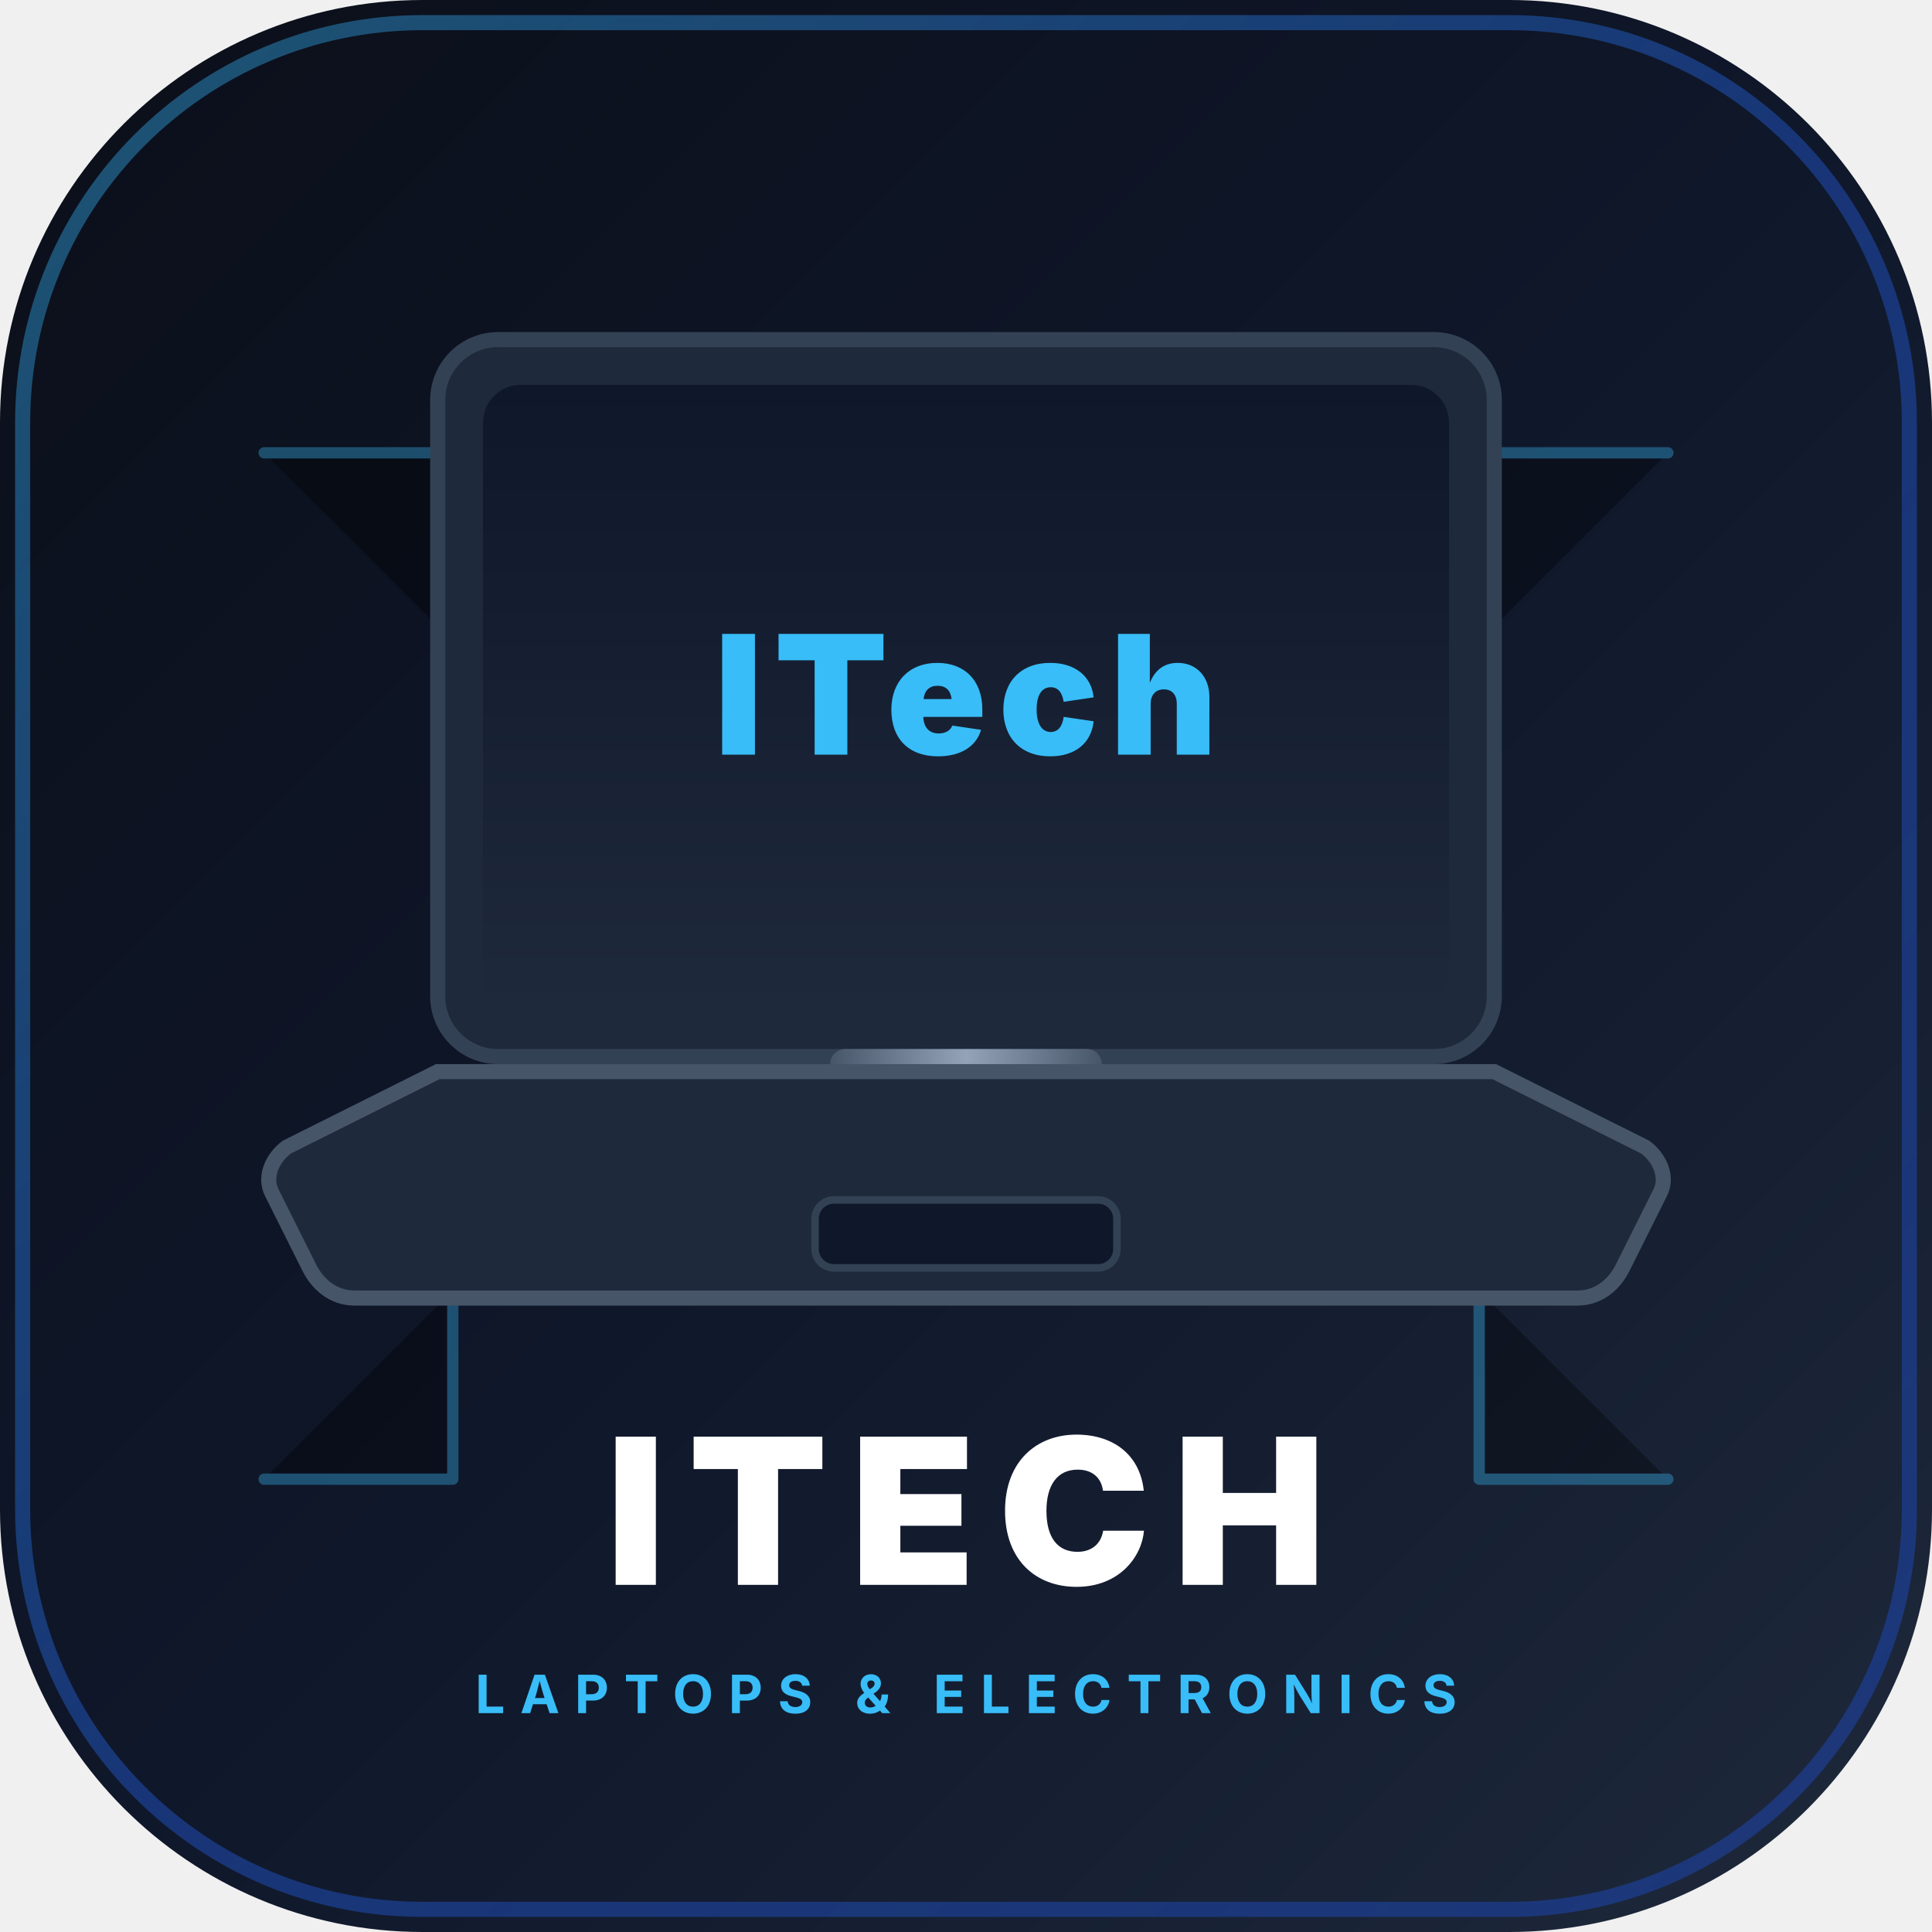
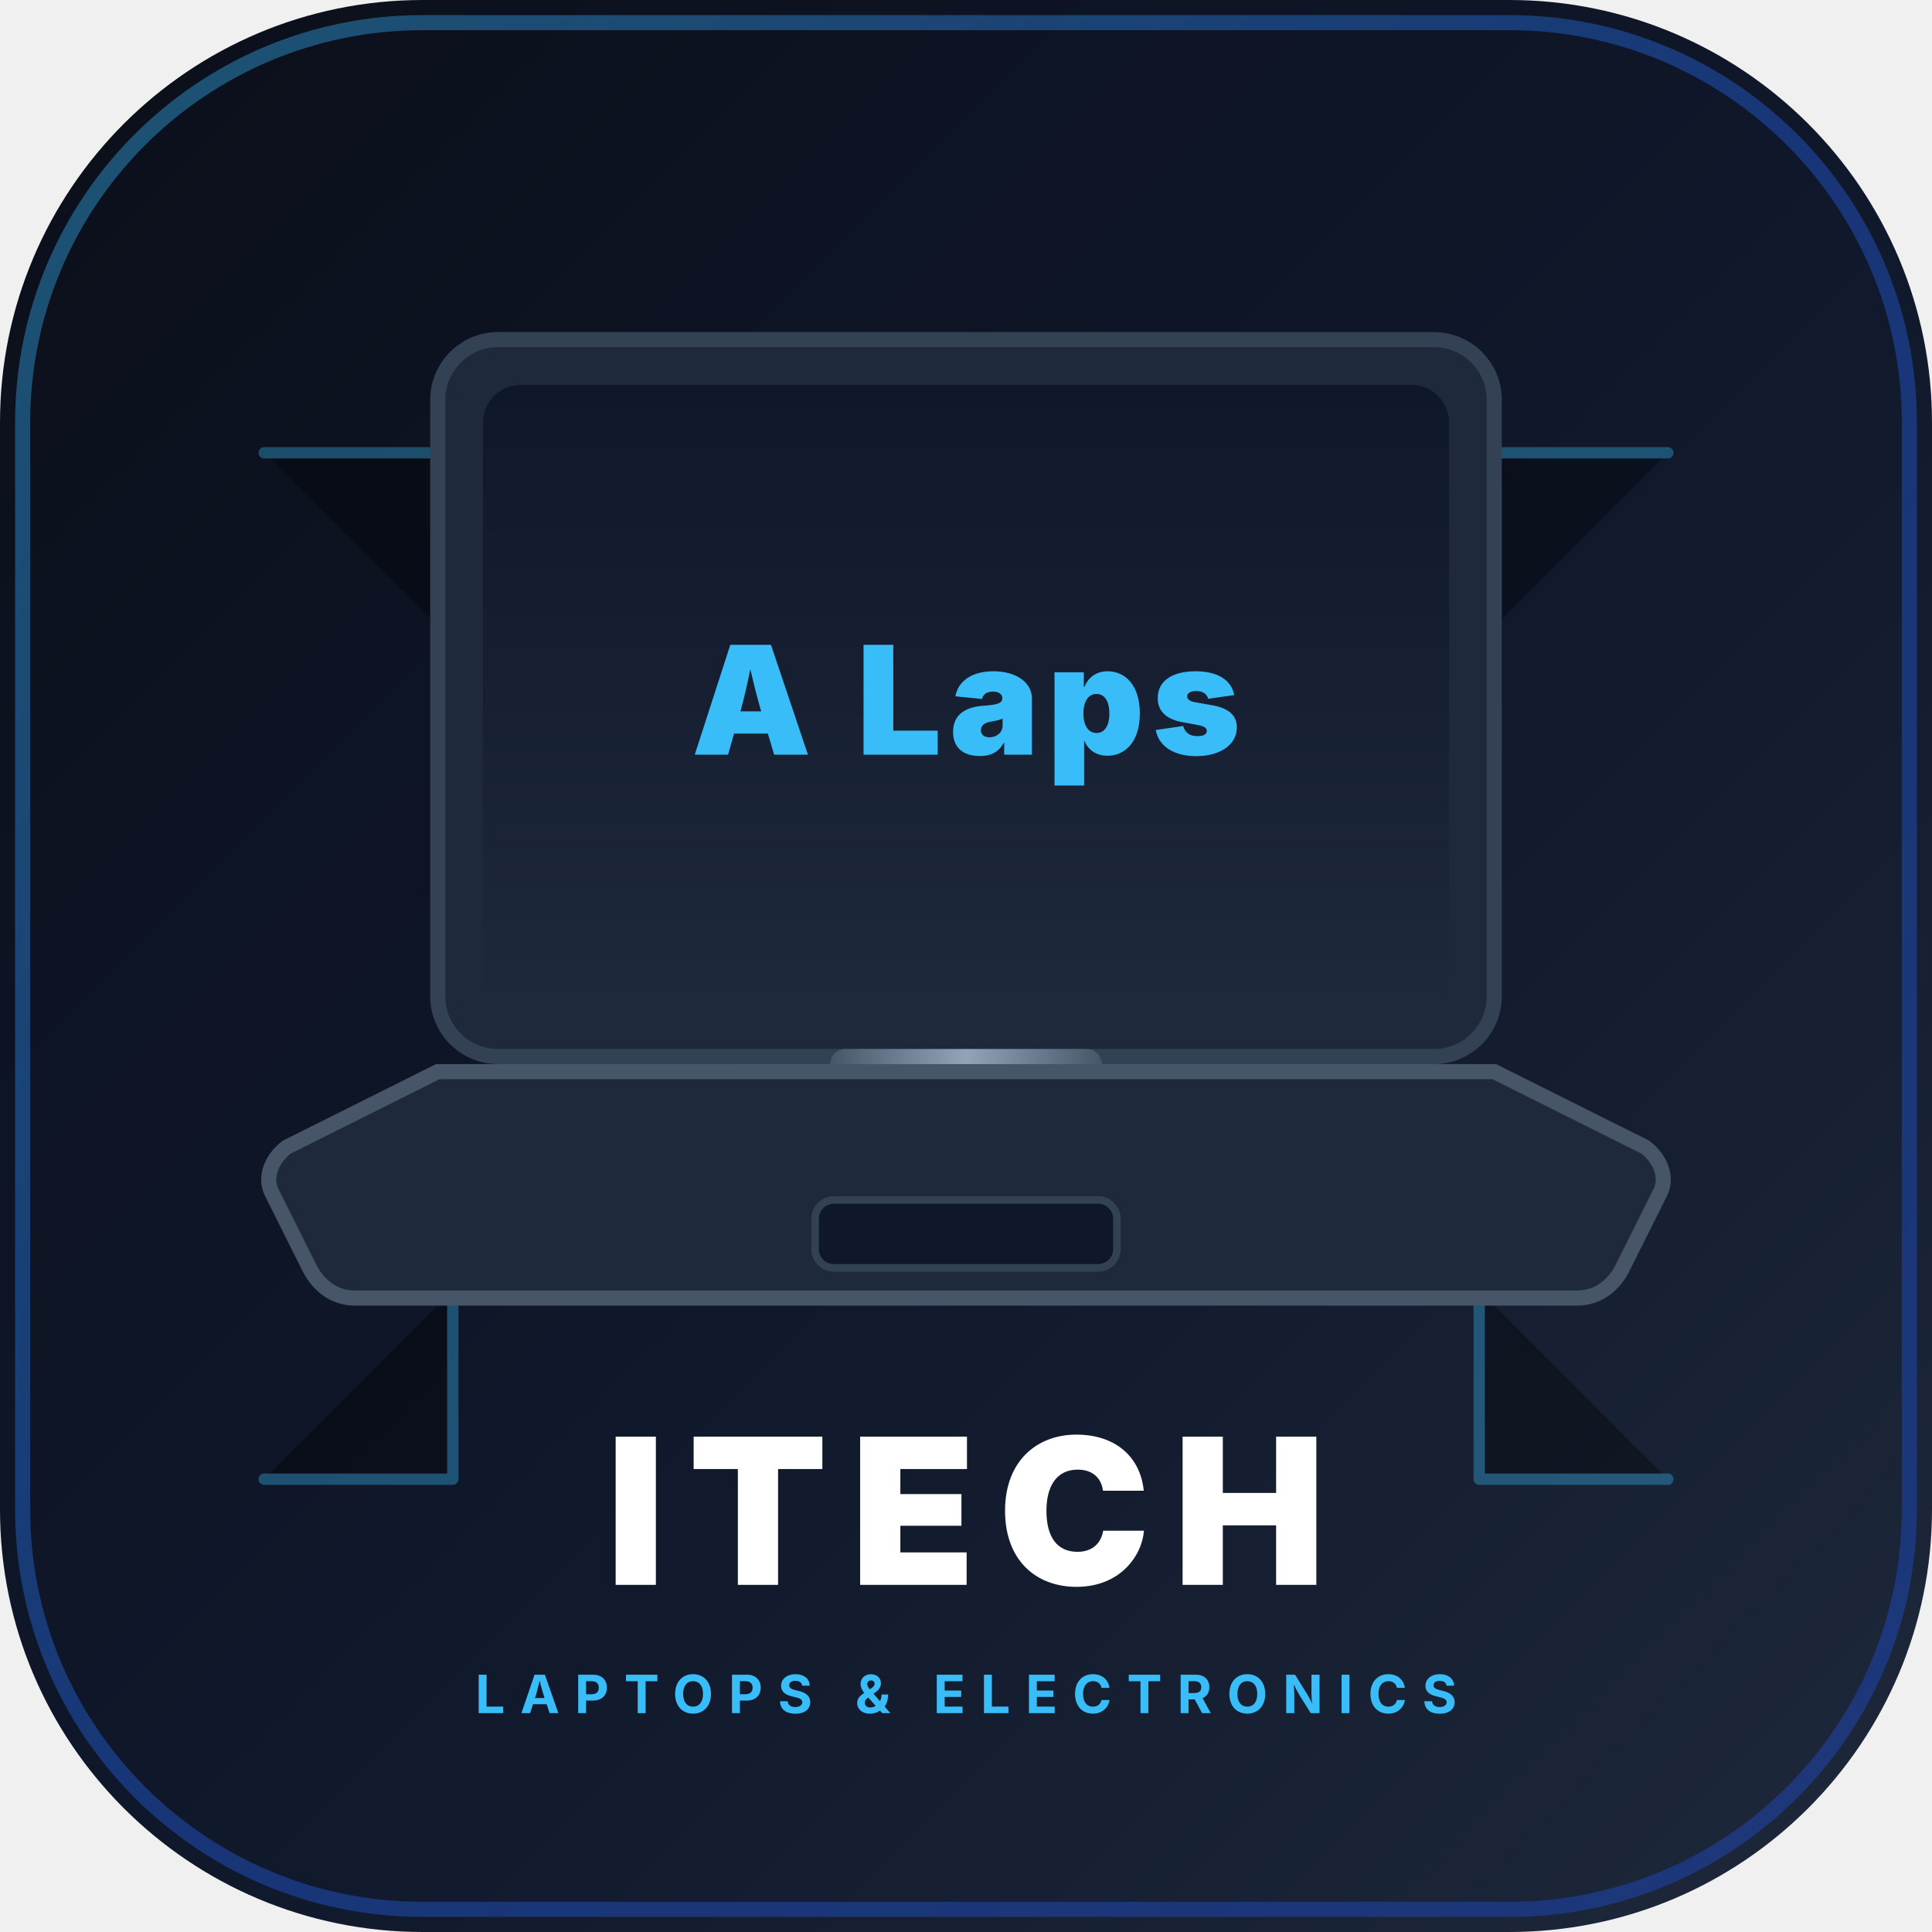
<svg xmlns="http://www.w3.org/2000/svg" viewBox="0 0 512 512" width="512" height="512">
  <defs>
    <linearGradient id="bgGrad" x1="0%" y1="0%" x2="100%" y2="100%">
      <stop offset="0%" stop-color="#0b0f19" />
      <stop offset="50%" stop-color="#0f172a" />
      <stop offset="100%" stop-color="#1e293b" />
    </linearGradient>
    <linearGradient id="primaryGrad" x1="0%" y1="0%" x2="100%" y2="100%">
      <stop offset="0%" stop-color="#38bdf8" />
      <stop offset="50%" stop-color="#2563eb" />
      <stop offset="100%" stop-color="#1d4ed8" />
    </linearGradient>
    <linearGradient id="screenGrad" x1="0%" y1="0%" x2="0%" y2="100%">
      <stop offset="0%" stop-color="#0f172a" />
      <stop offset="100%" stop-color="#1e293b" />
    </linearGradient>
    <linearGradient id="metalGrad" x1="0%" y1="0%" x2="100%" y2="0%">
      <stop offset="0%" stop-color="#475569" />
      <stop offset="50%" stop-color="#94a3b8" />
      <stop offset="100%" stop-color="#475569" />
    </linearGradient>
  </defs>
  <rect width="512" height="512" rx="112" fill="url(#bgGrad)" />
  <rect x="6" y="6" width="500" height="500" rx="106" fill="none" stroke="url(#primaryGrad)" stroke-width="4" stroke-opacity="0.4" />
  <path d="M70 120 H120 V170 M442 120 H392 V170 M70 392 H120 V342 M442 392 H392 V342" stroke="#38bdf8" stroke-width="3" stroke-linecap="round" stroke-linejoin="round" opacity="0.35" />
  <circle cx="120" cy="170" r="4" fill="#38bdf8" opacity="0.5" />
  <circle cx="392" cy="170" r="4" fill="#38bdf8" opacity="0.5" />
  <rect x="116" y="90" width="280" height="190" rx="16" fill="#1e293b" stroke="#334155" stroke-width="4" />
  <rect x="128" y="102" width="256" height="166" rx="10" fill="url(#screenGrad)" />
-   <text x="256" y="200" font-family="'Inter', 'Segoe UI', system-ui, -apple-system, sans-serif" font-size="44" font-weight="900" fill="#38bdf8" text-anchor="middle" letter-spacing="3">ITech</text>
+   <text x="256" y="200" font-family="'Inter', 'Segoe UI', system-ui, -apple-system, sans-serif" font-size="40" font-weight="900" fill="#38bdf8" text-anchor="middle" letter-spacing="2">A Laps</text>
  <rect x="220" y="278" width="72" height="10" rx="4" fill="url(#metalGrad)" />
  <path d="M76 304 L116 284 H396 L436 304 C440 307 442 312 440 316 L430 336 C428 340 424 344 418 344 H94 C88 344 84 340 82 336 L72 316 C70 312 72 307 76 304 Z" fill="#1e293b" stroke="#475569" stroke-width="4" />
  <rect x="216" y="318" width="80" height="18" rx="5" fill="#0f172a" stroke="#334155" stroke-width="2" />
  <line x1="130" y1="298" x2="382" y2="298" stroke="url(#primaryGrad)" stroke-width="3" stroke-linecap="round" opacity="0.8" />
  <text x="256" y="420" font-family="'Inter', 'Segoe UI', system-ui, -apple-system, sans-serif" font-size="54" font-weight="900" fill="#ffffff" text-anchor="middle" letter-spacing="6">ITECH</text>
  <text x="256" y="454" font-family="'Inter', 'Segoe UI', system-ui, -apple-system, sans-serif" font-size="14" font-weight="700" fill="#38bdf8" text-anchor="middle" letter-spacing="4">LAPTOPS &amp; ELECTRONICS</text>
</svg>
